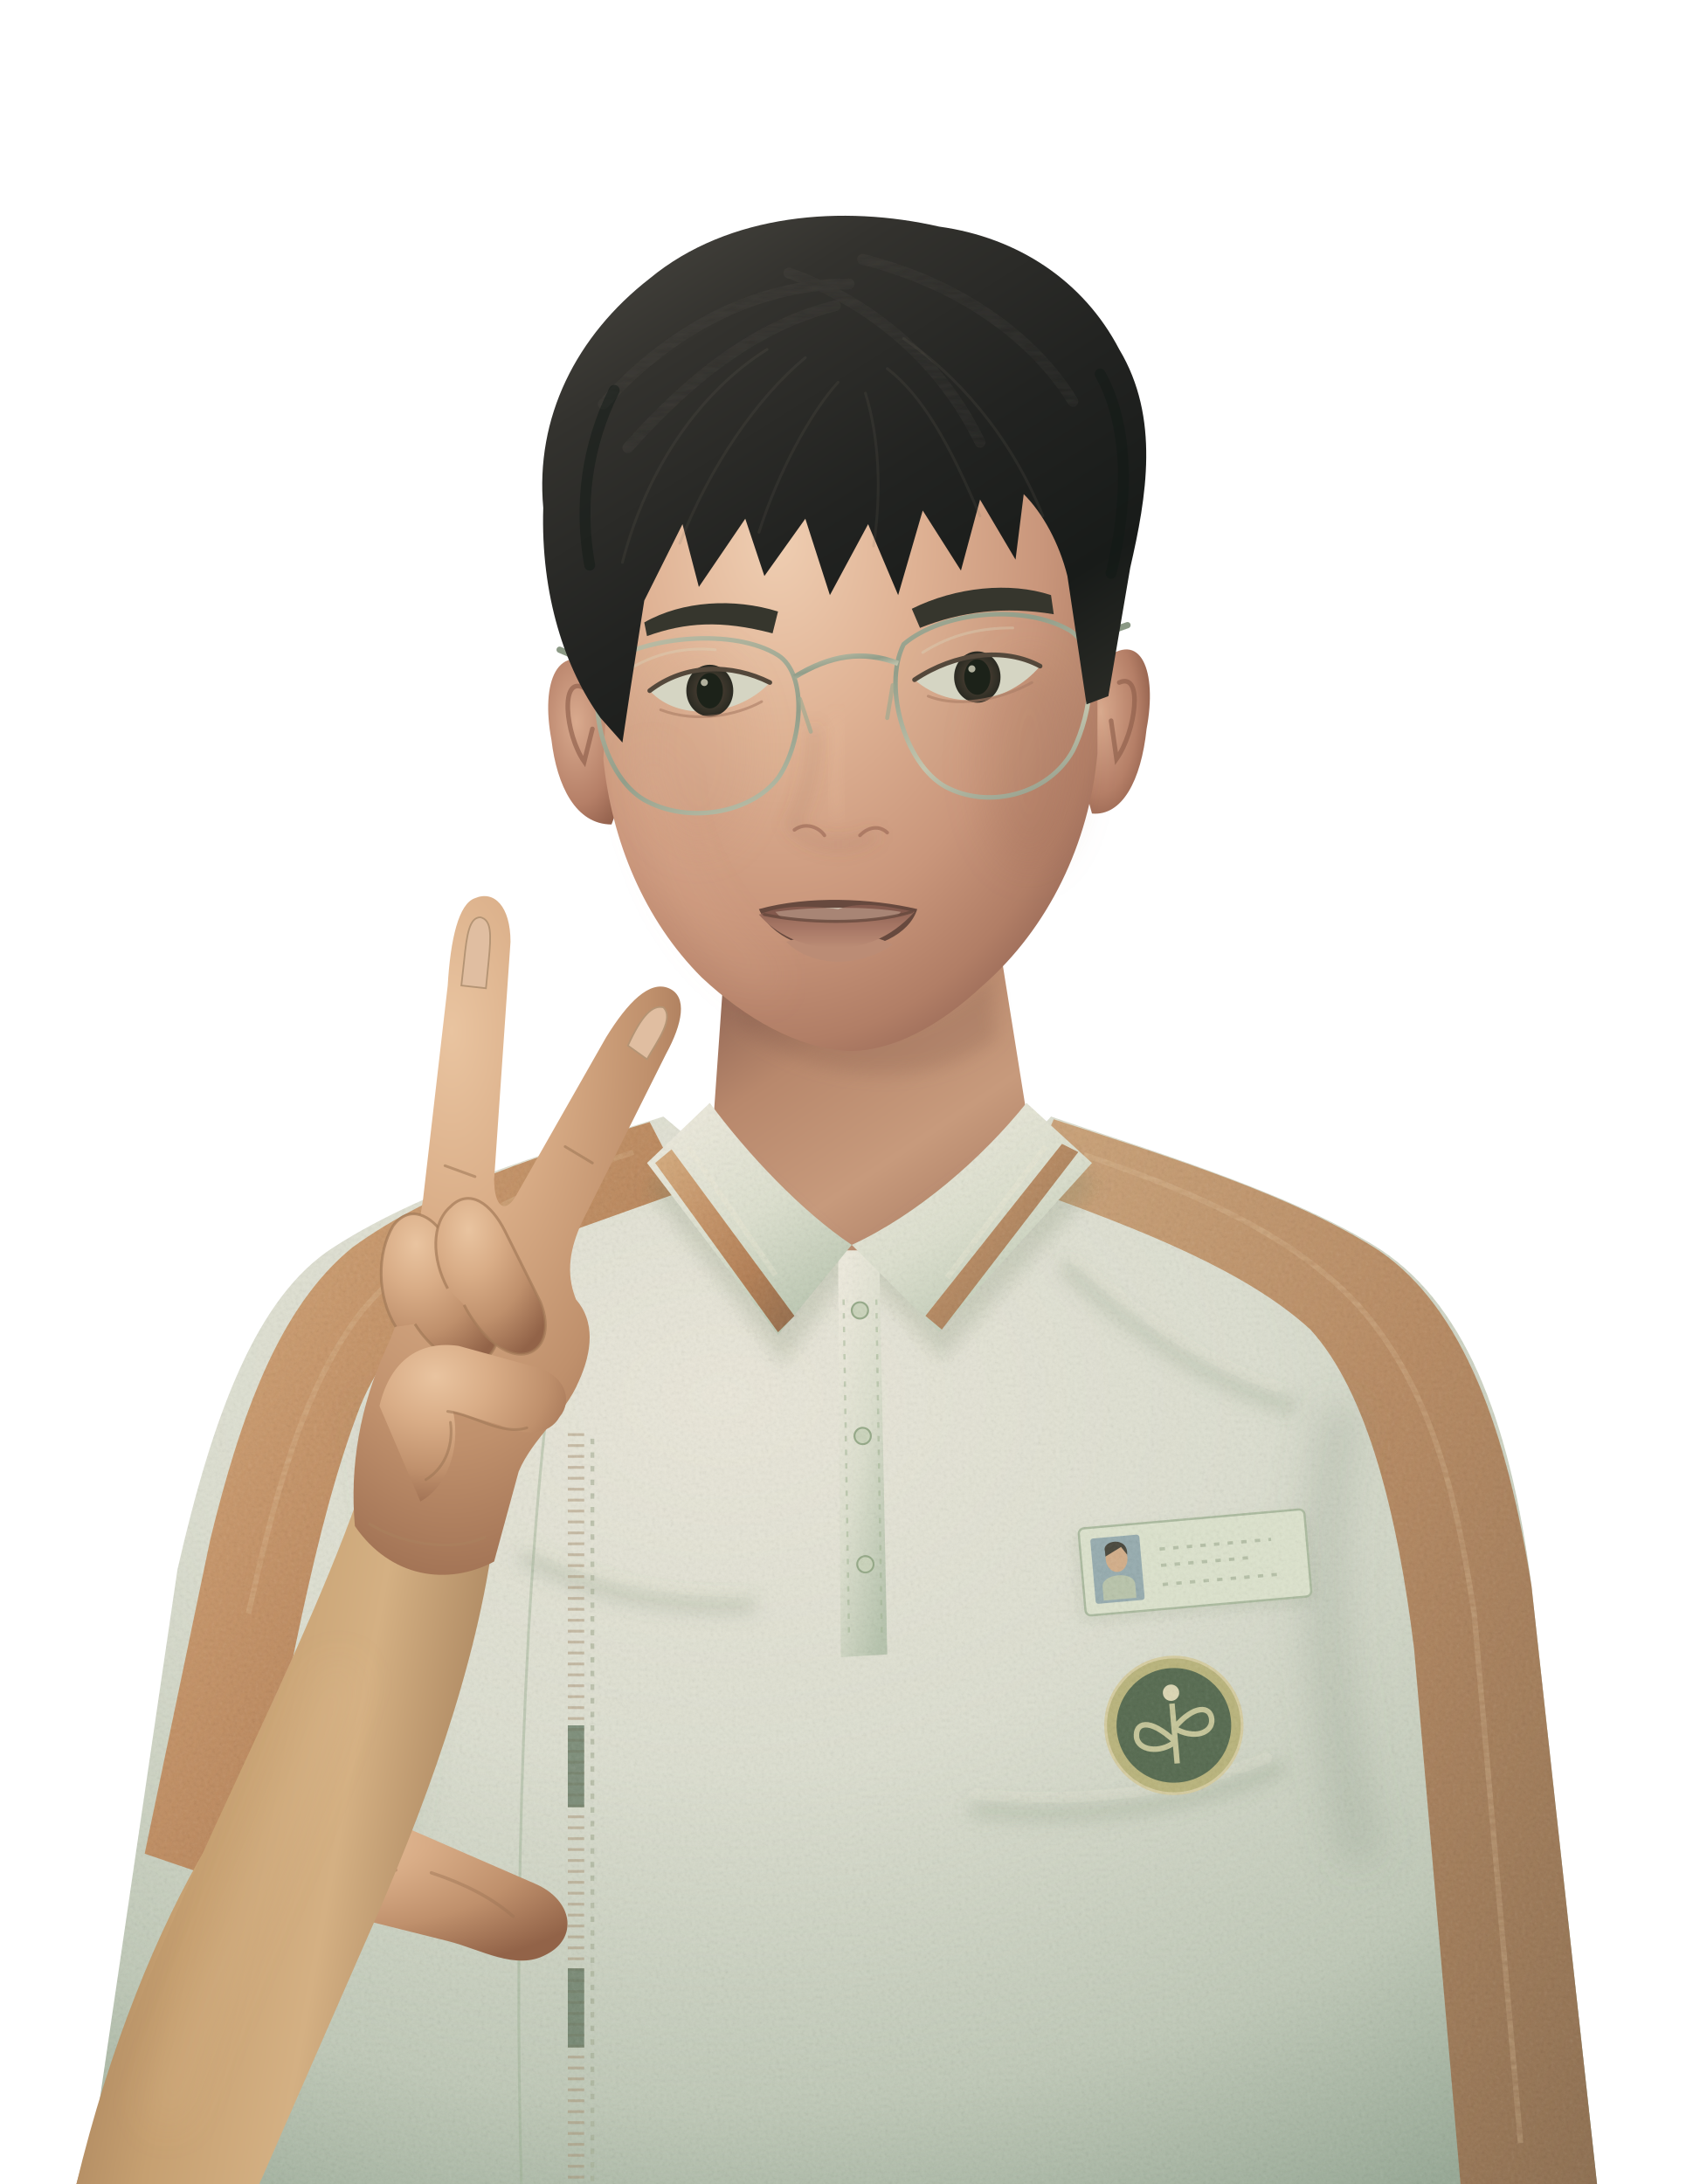
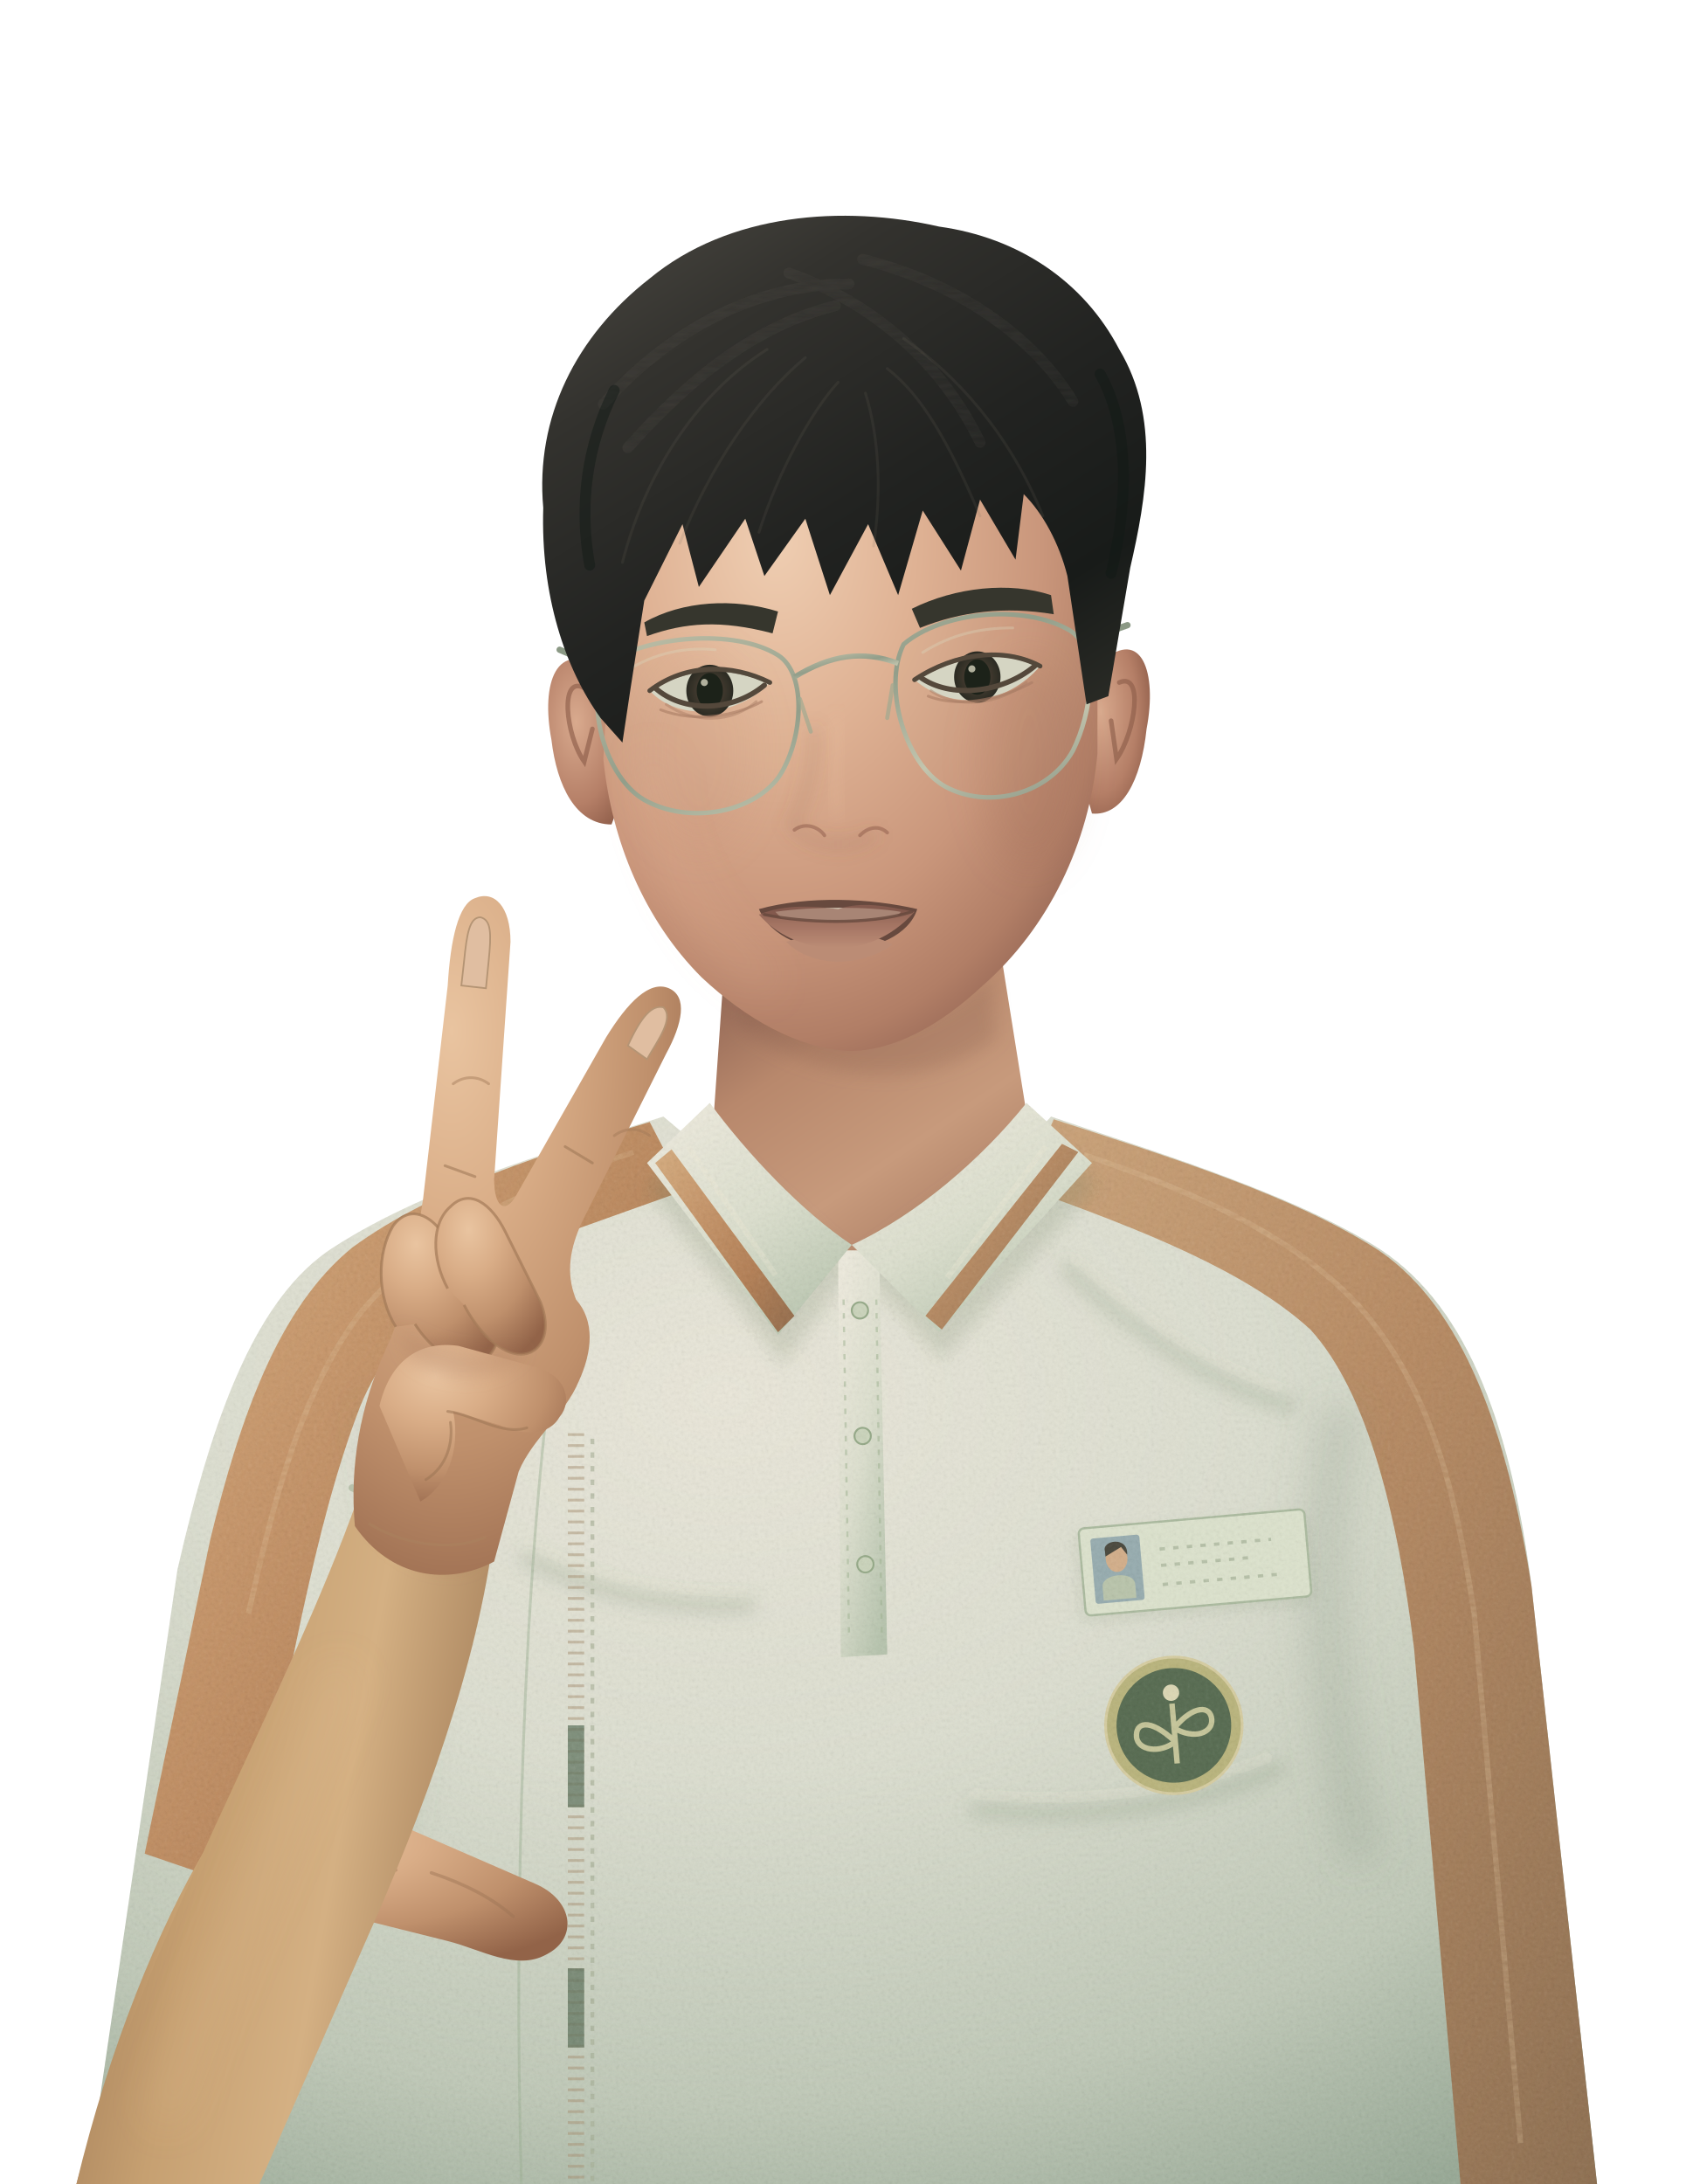
<svg xmlns="http://www.w3.org/2000/svg" viewBox="0 0 620 800" fill="none" role="img" aria-labelledby="m-title m-desc">
  <defs>
    <radialGradient id="m-skin" cx="35%" cy="28%" r="83%">
      <stop stop-color="#efceb2" />
      <stop offset=".34" stop-color="#dfb294" />
      <stop offset=".65" stop-color="#c9967b" />
      <stop offset=".85" stop-color="#b17e66" />
      <stop offset="1" stop-color="#8e6050" />
    </radialGradient>
    <linearGradient id="m-neck" x1="20%" y1="0%" x2="83%" y2="100%">
      <stop stop-color="#8c6151" />
      <stop offset=".32" stop-color="#b8886c" />
      <stop offset=".66" stop-color="#c79a7c" />
      <stop offset="1" stop-color="#a77960" />
    </linearGradient>
    <radialGradient id="m-ear" cx="33%" cy="38%" r="80%">
      <stop stop-color="#d9aa8e" />
      <stop offset=".62" stop-color="#b57f67" />
      <stop offset="1" stop-color="#895845" />
    </radialGradient>
    <linearGradient id="m-hair" x1="10%" y1="0%" x2="82%" y2="100%">
      <stop stop-color="#484640" />
      <stop offset=".23" stop-color="#33322e" />
      <stop offset=".55" stop-color="#222321" />
      <stop offset=".82" stop-color="#181b19" />
      <stop offset="1" stop-color="#292a25" />
    </linearGradient>
    <radialGradient id="m-hand" cx="30%" cy="20%" r="92%">
      <stop stop-color="#e9c4a0" />
      <stop offset=".32" stop-color="#d9ad87" />
      <stop offset=".66" stop-color="#bf906c" />
      <stop offset="1" stop-color="#926348" />
    </radialGradient>
    <linearGradient id="m-arm" x1="0%" y1="30%" x2="100%" y2="60%">
      <stop stop-color="#a17b56" />
      <stop offset=".34" stop-color="#c6a071" />
      <stop offset=".63" stop-color="#d4b083" />
      <stop offset="1" stop-color="#9e7955" />
    </linearGradient>
    <radialGradient id="m-cloth" cx="42%" cy="26%" r="88%">
      <stop stop-color="#e9e6d9" />
      <stop offset=".4" stop-color="#dcded0" />
      <stop offset=".76" stop-color="#c0c9b8" />
      <stop offset="1" stop-color="#99aa97" />
    </radialGradient>
    <linearGradient id="m-orange" x1="0%" y1="0%" x2="100%" y2="90%">
      <stop stop-color="#d5ad80" />
      <stop offset=".35" stop-color="#c6966b" />
      <stop offset=".72" stop-color="#b38057" />
      <stop offset="1" stop-color="#98704f" />
    </linearGradient>
    <linearGradient id="m-orange-r" x1="0%" y1="0%" x2="100%" y2="100%">
      <stop stop-color="#cba47b" />
      <stop offset=".45" stop-color="#b78b64" />
      <stop offset="1" stop-color="#8f7153" />
    </linearGradient>
    <linearGradient id="m-collar" x1="20%" y1="0%" x2="80%" y2="100%">
      <stop stop-color="#ece9dc" />
      <stop offset=".5" stop-color="#dcdfce" />
      <stop offset="1" stop-color="#b7c4ae" />
    </linearGradient>
    <radialGradient id="m-iris">
      <stop stop-color="#675640" />
      <stop offset=".55" stop-color="#3d352a" />
      <stop offset="1" stop-color="#25251e" />
    </radialGradient>
    <linearGradient id="m-metal" x1="0%" y1="0%" x2="100%" y2="100%">
      <stop stop-color="#c6c4ac" />
      <stop offset=".45" stop-color="#929e8a" />
      <stop offset=".72" stop-color="#c3c5ae" />
      <stop offset="1" stop-color="#828f7f" />
    </linearGradient>
    <linearGradient id="m-lip" x1="0%" y1="0%" x2="0%" y2="100%">
      <stop stop-color="#936657" />
      <stop offset=".5" stop-color="#a97967" />
      <stop offset="1" stop-color="#bb8c75" />
    </linearGradient>
    <filter id="m-soft" x="-40%" y="-40%" width="180%" height="180%">
      <feGaussianBlur stdDeviation="3" />
    </filter>
    <filter id="m-wash" x="-40%" y="-40%" width="180%" height="180%">
      <feGaussianBlur stdDeviation="7" />
    </filter>
    <filter id="m-paper" x="-3%" y="-3%" width="106%" height="106%" color-interpolation-filters="sRGB">
      <feTurbulence type="fractalNoise" baseFrequency=".75" numOctaves="3" seed="23" result="noise" />
      <feColorMatrix in="noise" type="saturate" values="0" result="gray" />
      <feComponentTransfer in="gray" result="grain">
        <feFuncA type="linear" slope=".12" />
      </feComponentTransfer>
      <feComposite in="grain" in2="SourceGraphic" operator="in" result="masked" />
      <feBlend in="SourceGraphic" in2="masked" mode="soft-light" />
    </filter>
    <filter id="m-dry" x="-15%" y="-20%" width="130%" height="140%">
      <feTurbulence type="fractalNoise" baseFrequency=".12 .65" numOctaves="2" seed="11" result="brush" />
      <feColorMatrix in="brush" type="luminanceToAlpha" result="alpha" />
      <feComposite in="SourceGraphic" in2="alpha" operator="in" />
    </filter>
    <clipPath id="m-shirt-clip">
      <path d="M243 409C212 419 159 433 122 457C94 475 78 518 65 575L32 800H585L561 581C553 519 536 476 503 456C470 436 420 421 385 409L351 447L287 446Z" />
    </clipPath>
  </defs>
  <g id="desk" style="display:none">
    <path d="M20 697H600L620 733H0Z" fill="#b8b9aa" />
    <path d="M0 733H620V756H0Z" fill="#929d8d" />
    <path d="M25 697H595" stroke="#e2dfce" stroke-opacity=".65" stroke-width="3" />
  </g>
  <g id="body">
    <g filter="url(#m-paper)">
      <path d="M243 409C212 419 159 433 122 457C94 475 78 518 65 575L32 800H585L561 581C553 519 536 476 503 456C470 436 420 421 385 409L351 447L287 446Z" fill="url(#m-cloth)" />
      <g clip-path="url(#m-shirt-clip)">
        <path d="M238 411C201 422 159 435 129 457C102 479 88 519 77 564L53 679L91 692C105 619 115 559 132 515C146 481 176 464 209 451L251 436Z" fill="url(#m-orange)" />
        <path d="M386 410C429 424 474 438 505 458C536 479 552 524 561 581L585 800H535L518 604C512 555 501 510 480 487C457 466 420 451 375 435Z" fill="url(#m-orange-r)" />
        <path d="M232 422C188 437 154 454 132 481C110 510 100 551 91 591M397 423C439 437 477 454 500 481C526 512 534 552 540 591L557 785" stroke="#e5caa4" stroke-opacity=".42" stroke-width="2" filter="url(#m-dry)" />
        <path d="M141 516C151 567 149 627 138 680M492 515C481 558 485 622 499 682" stroke="#72866e" stroke-opacity=".2" stroke-width="15" filter="url(#m-wash)" />
        <path d="M391 465C416 488 442 506 472 515M193 571C221 585 247 589 274 588M358 663C401 667 438 661 468 648" stroke="#71846c" stroke-opacity=".22" stroke-width="6" stroke-linecap="round" filter="url(#m-soft)" />
        <path d="M394 461C417 482 440 498 468 508M194 565C220 579 247 583 272 583M357 657C396 661 434 656 464 644" stroke="#e8e7d4" stroke-opacity=".4" stroke-width="4" stroke-linecap="round" filter="url(#m-dry)" />
        <path d="M203 495C192 574 188 696 191 800" stroke="#9caf94" stroke-opacity=".45" stroke-width="1" />
        <path d="M211 525V800" stroke="#a89374" stroke-opacity=".5" stroke-width="6" stroke-dasharray="1 3" />
        <path d="M217 527V800" stroke="#a5ad94" stroke-opacity=".6" stroke-width="1.4" stroke-dasharray="2 3" />
        <path d="M211 632V662M211 721V750" stroke="#617560" stroke-opacity=".75" stroke-width="6" />
      </g>
    </g>
    <path d="M266 344L261 415C268 441 290 460 316 463C344 463 369 442 377 414L365 339Z" fill="url(#m-neck)" />
    <path d="M272 359C294 381 334 386 363 357L365 380C338 402 295 395 270 375Z" fill="#754e40" opacity=".2" filter="url(#m-soft)" />
    <g filter="url(#m-paper)">
      <path d="M258 410L312 458L286 495L236 430M378 409L312 458L344 493L401 429" fill="#748568" opacity=".2" transform="translate(1 5)" filter="url(#m-soft)" />
      <path d="M307 458H322L325 606L308 607Z" fill="url(#m-collar)" />
      <path d="M260 404C274 423 294 444 312 456L285 489L237 426Z" fill="url(#m-collar)" />
      <path d="M376 404C360 424 336 445 312 456L344 488L400 426Z" fill="url(#m-collar)" />
      <path d="M240 426L285 488L291 482L246 421Z" fill="url(#m-orange)" />
      <path d="M395 422L345 487L339 482L389 419Z" fill="url(#m-orange-r)" />
      <path d="M252 420L284 467M383 420L347 468" stroke="#eee9d5" stroke-opacity=".6" stroke-width="2" filter="url(#m-dry)" />
      <path d="M309 476L311 599M321 476L323 599" stroke="#9fb291" stroke-opacity=".5" stroke-width=".8" stroke-dasharray="2 3" />
      <g fill="#cbd4bc" stroke="#96aa89" stroke-width=".7">
        <circle cx="315" cy="480" r="3" />
        <circle cx="316" cy="526" r="3" />
        <circle cx="317" cy="573" r="3" />
      </g>
      <g transform="translate(395 560) rotate(-5)">
        <rect x="-1" y="2" width="84" height="32" rx="2" fill="#7c8e70" opacity=".17" filter="url(#m-soft)" />
        <rect width="83" height="32" rx="2" fill="#dce2cd" stroke="#acbba0" stroke-width=".8" />
        <rect x="4" y="4" width="18" height="24" rx="1" fill="#98adb0" />
        <ellipse cx="13" cy="12" rx="4" ry="5" fill="#d3af8b" />
        <path d="M7 27V22C7 17 19 17 19 22V27" fill="#bac5ac" />
        <path d="M9 9C8 5 18 4 17 11L15 8L9 11Z" fill="#4c4b40" />
        <path d="M29 10H70M29 16H64M29 23H73" stroke="#9fab92" stroke-opacity=".6" stroke-width="1.2" stroke-dasharray="2 3" />
      </g>
      <g transform="translate(430 632) rotate(-5)">
        <circle r="25" fill="#bab57e" stroke="#d6cda2" stroke-width="1" />
        <circle r="21" fill="#596d53" />
        <path d="M0 14V-8M0 6C-9-4-14-2-14 3C-14 8-6 10 0 6ZM0 1C8-7 14-6 14-1C14 4 7 6 0 1Z" stroke="#c6c69b" stroke-width="2" stroke-linejoin="round" />
        <circle cy="-12" r="3" fill="#dcd7b5" />
      </g>
    </g>
  </g>
  <g id="head">
    <path d="M220 245C204 234 198 250 202 271C204 288 211 302 224 302L232 281Z" fill="url(#m-ear)" />
    <path d="M404 242C418 230 424 246 420 267C418 286 411 299 400 298L394 276Z" fill="url(#m-ear)" />
    <path d="M214 252C205 247 207 269 214 279L217 267M410 250C419 246 416 268 409 278L407 264" stroke="#8d5e4b" stroke-opacity=".65" stroke-width="1.7" stroke-linecap="round" />
    <path d="M226 188C235 146 271 123 314 124C362 124 395 152 402 196L402 276C399 309 384 340 360 361C344 376 327 385 311 385C292 384 273 373 257 358C236 337 224 308 221 278Z" fill="url(#m-skin)" />
    <ellipse cx="256" cy="275" rx="21" ry="36" fill="#c38b72" opacity=".13" filter="url(#m-wash)" />
    <ellipse cx="377" cy="279" rx="18" ry="39" fill="#99634f" opacity=".16" filter="url(#m-wash)" />
    <path d="M239 282C241 313 255 341 279 358" stroke="#e8bd9c" stroke-opacity=".16" stroke-width="11" stroke-linecap="round" filter="url(#m-wash)" />
    <path d="M236 228C250 220 269 219 285 224L283 232C264 227 251 228 237 233ZM334 223C350 215 370 213 385 218L386 225C368 222 352 224 337 230Z" fill="#36362d" />
    <g id="eyes">
      <path d="M238 253C249 244 268 243 282 250C271 262 249 265 238 253ZM335 249C348 239 368 237 381 244C369 258 349 261 335 249Z" fill="#d6d6c4" />
      <ellipse cx="260" cy="253" rx="8.6" ry="9.5" fill="url(#m-iris)" />
      <ellipse cx="358" cy="248" rx="8.5" ry="9.4" fill="url(#m-iris)" />
      <ellipse cx="260" cy="253" rx="4.8" ry="6.5" fill="#171d15" />
      <ellipse cx="358" cy="248" rx="4.8" ry="6.5" fill="#171d15" />
      <circle cx="258" cy="250" r="1.3" fill="#e4e2cb" opacity=".75" />
      <circle cx="356" cy="245" r="1.3" fill="#e4e2cb" opacity=".75" />
      <path d="M238 253C251 243 268 243 282 250M335 249C350 239 368 237 381 244" stroke="#514438" stroke-width="1.7" stroke-linecap="round" />
      <path d="M242 260C255 265 270 262 279 257M340 255C353 260 369 255 378 250" stroke="#a87a62" stroke-opacity=".6" stroke-width="1" stroke-linecap="round" />
    </g>
+     <g id="eyes-down">
+       <path d="M240 252C250 261 268 261 280 251M337 248C348 256 367 254 379 244" stroke="#514438" stroke-width="1.9" stroke-linecap="round" fill="none" />
+       <path d="M244 258C254 265 268 265 277 257M341 253C351 260 366 258 376 250" stroke="#a87a62" stroke-opacity=".45" stroke-width="1" stroke-linecap="round" fill="none" />
+       <path d="M238 253C249 244 268 243 282 250M335 249C350 239 368 237 381 244" stroke="#514438" stroke-opacity=".5" stroke-width="1.4" stroke-linecap="round" fill="none" />
+     </g>
    <path d="M298 267C299 281 294 296 290 302C296 310 310 312 320 306" stroke="#8f604b" stroke-opacity=".35" stroke-width="2" stroke-linecap="round" filter="url(#m-soft)" />
    <path d="M307 265C304 280 304 289 308 298" stroke="#ebc6a5" stroke-opacity=".35" stroke-width="3" stroke-linecap="round" filter="url(#m-soft)" />
    <path d="M291 304C295 301 300 303 302 306M315 306C319 302 323 303 325 305" stroke="#855444" stroke-opacity=".45" stroke-width="1.3" stroke-linecap="round" />
    <g id="mouth-open">
      <path d="M278 333C296 328 319 329 336 333C330 352 287 354 278 333Z" fill="#67493e" />
      <path d="M284 334C298 332 318 332 330 334L326 339H289Z" fill="#e5dcc8" opacity=".85" />
      <path d="M288 345C302 340 318 341 327 346C316 354 298 355 288 345Z" fill="#bb8c75" />
    </g>
    <g id="mouth-closed">
      <path d="M278 335C288 331 298 332 307 333C316 330 325 332 335 334C323 338 315 340 306 340C296 340 287 339 278 335Z" fill="#926255" opacity=".65" />
      <path d="M278 335C294 338 317 339 335 334C326 344 315 348 304 347C294 347 284 342 278 335Z" fill="url(#m-lip)" />
      <path d="M280 335C294 338 318 339 334 334" stroke="#67493e" stroke-opacity=".8" stroke-width="1.1" stroke-linecap="round" />
    </g>
    <path d="M219 244L205 238M396 235L413 229" stroke="#8b9985" stroke-width="2.3" stroke-linecap="round" />
    <path d="M222 243C237 233 269 230 285 240C296 247 294 272 285 285C275 298 252 302 236 293C222 285 214 258 222 243ZM331 236C345 224 375 221 392 231C403 238 400 261 393 275C384 291 363 296 348 289C332 282 323 252 331 236Z" fill="#b5bea9" fill-opacity=".035" stroke="url(#m-metal)" stroke-width="1.65" />
    <path d="M291 248C304 240 316 238 329 243" stroke="url(#m-metal)" stroke-width="1.9" />
    <path d="M293 256L297 268M327 251L325 263" stroke="#9caa91" stroke-opacity=".65" stroke-width="1.5" stroke-linecap="round" />
    <path d="M229 246C240 239 251 237 262 238M338 239C349 232 360 230 371 230" stroke="#d8dcc4" stroke-opacity=".32" stroke-width="1" stroke-linecap="round" />
    <path d="M220 263C207 245 198 218 199 186C196 153 211 123 238 102C267 78 309 75 344 83C373 87 397 103 410 128C425 153 420 182 414 208L406 255L398 258L391 211C388 199 382 188 375 181L372 205L359 183L352 209L338 187L329 218L318 192L304 218L295 190L280 211L273 190L256 215L250 192L236 220L231 252L228 272Z" fill="url(#m-hair)" />
    <path d="M221 148C248 118 280 104 311 104M230 164C254 137 278 119 306 112M289 100C320 111 345 133 359 162M316 95C352 104 379 124 393 147" stroke="#777367" stroke-opacity=".18" stroke-width="4" stroke-linecap="round" filter="url(#m-dry)" />
    <path d="M228 206C237 171 257 143 281 128M249 199C260 171 277 146 295 131M278 195C285 173 297 151 307 140M320 200C323 180 322 160 317 144M359 189C348 163 338 145 325 135M382 189C370 159 350 137 331 124" stroke="#727063" stroke-opacity=".15" stroke-width="1" stroke-linecap="round" />
    <path d="M216 207C212 185 215 163 225 143M407 210C414 181 413 155 403 137" stroke="#111a16" stroke-opacity=".45" stroke-width="4" stroke-linecap="round" />
  </g>
  <g id="arm-down">
    <path d="M28 800C40 750 58 706 76 676L118 700C104 736 92 768 84 800Z" fill="url(#m-arm)" />
    <path d="M78 676C96 660 124 660 150 670L196 690C210 696 212 710 200 716C189 722 176 714 164 711L120 700C102 704 84 694 78 676Z" fill="url(#m-hand)" />
    <path d="M158 686C170 690 180 695 188 702M112 674C124 675 136 679 145 685" stroke="#9b7555" stroke-opacity=".45" stroke-width="1.2" stroke-linecap="round" />
  </g>
  <g id="arm-raise">
    <path d="M28 800C39 759 62 705 82 662C100 623 119 583 131 549L181 561C175 610 155 664 134 711L95 800Z" fill="url(#m-arm)" />
    <path d="M61 772C81 717 105 666 124 616" stroke="#e3c49b" stroke-opacity=".16" stroke-width="13" stroke-linecap="round" filter="url(#m-wash)" />
+     <path d="M129 545C146 553 166 556 183 558" stroke="#9aab8e" stroke-opacity=".55" stroke-width="2.6" stroke-linecap="round" />
+     <path d="M132 553C149 561 166 564 181 565" stroke="#5f6f57" stroke-opacity=".32" stroke-width="1.5" stroke-linecap="round" />
+     <path d="M150 545C162 540 175 542 182 549C170 546 159 547 150 545Z" fill="#eec6a4" opacity=".22" />
+     <path d="M134 554C145 565 160 572 176 571C164 579 145 572 134 554Z" fill="#9a6a52" opacity=".26" filter="url(#m-soft)" />
    <path d="M130 559C128 537 132 515 141 495C149 478 152 458 155 439L164 361C165 344 168 331 174 329C181 326 187 332 187 345L181 432C181 442 185 445 189 438L222 380C230 367 238 359 245 362C252 365 250 375 244 386L213 448C209 457 207 466 211 476C218 484 217 495 212 506C207 518 195 527 190 539L181 572C164 581 143 578 130 559Z" fill="url(#m-hand)" />
    <path d="M145 486C138 475 138 459 144 449C150 441 158 445 163 453L179 477C185 486 183 495 176 499C167 502 157 493 152 485" fill="url(#m-hand)" stroke="#a17958" stroke-opacity=".7" stroke-width="1" />
    <path d="M164 472C158 461 158 448 165 442C172 435 180 441 185 451L198 477C202 487 199 495 192 496C183 497 174 486 170 478" fill="url(#m-hand)" stroke="#a47b59" stroke-opacity=".7" stroke-width="1" />
    <path d="M139 515C143 498 154 491 168 493L197 501C207 504 210 513 205 519C201 526 192 526 183 522L166 517C169 532 163 545 154 550" fill="url(#m-hand)" />
+     <path d="M166 397C170 394 175 394 179 397M225 416C229 413 234 413 238 416" stroke="#a17958" stroke-opacity=".45" stroke-width="1" stroke-linecap="round" />
+     <path d="M146 486C158 494 176 498 192 494C186 506 162 508 150 497Z" fill="#9a6a52" opacity=".2" filter="url(#m-soft)" />
    <path d="M164 517C173 518 184 526 193 523M156 542C164 537 166 528 165 521M163 427L174 431M207 420L217 426" stroke="#9b7555" stroke-opacity=".55" stroke-width="1" stroke-linecap="round" />
    <path d="M170 352C171 342 172 336 176 336C180 337 180 342 179 352L178 362L169 361ZM230 383C235 372 239 368 243 369C247 373 241 381 237 388Z" fill="#e0bea1" stroke="#b49474" stroke-width=".6" />
    <path d="M135 558C146 565 164 569 178 563" stroke="#aa8661" stroke-opacity=".4" stroke-width="1" />
  </g>
</svg>
